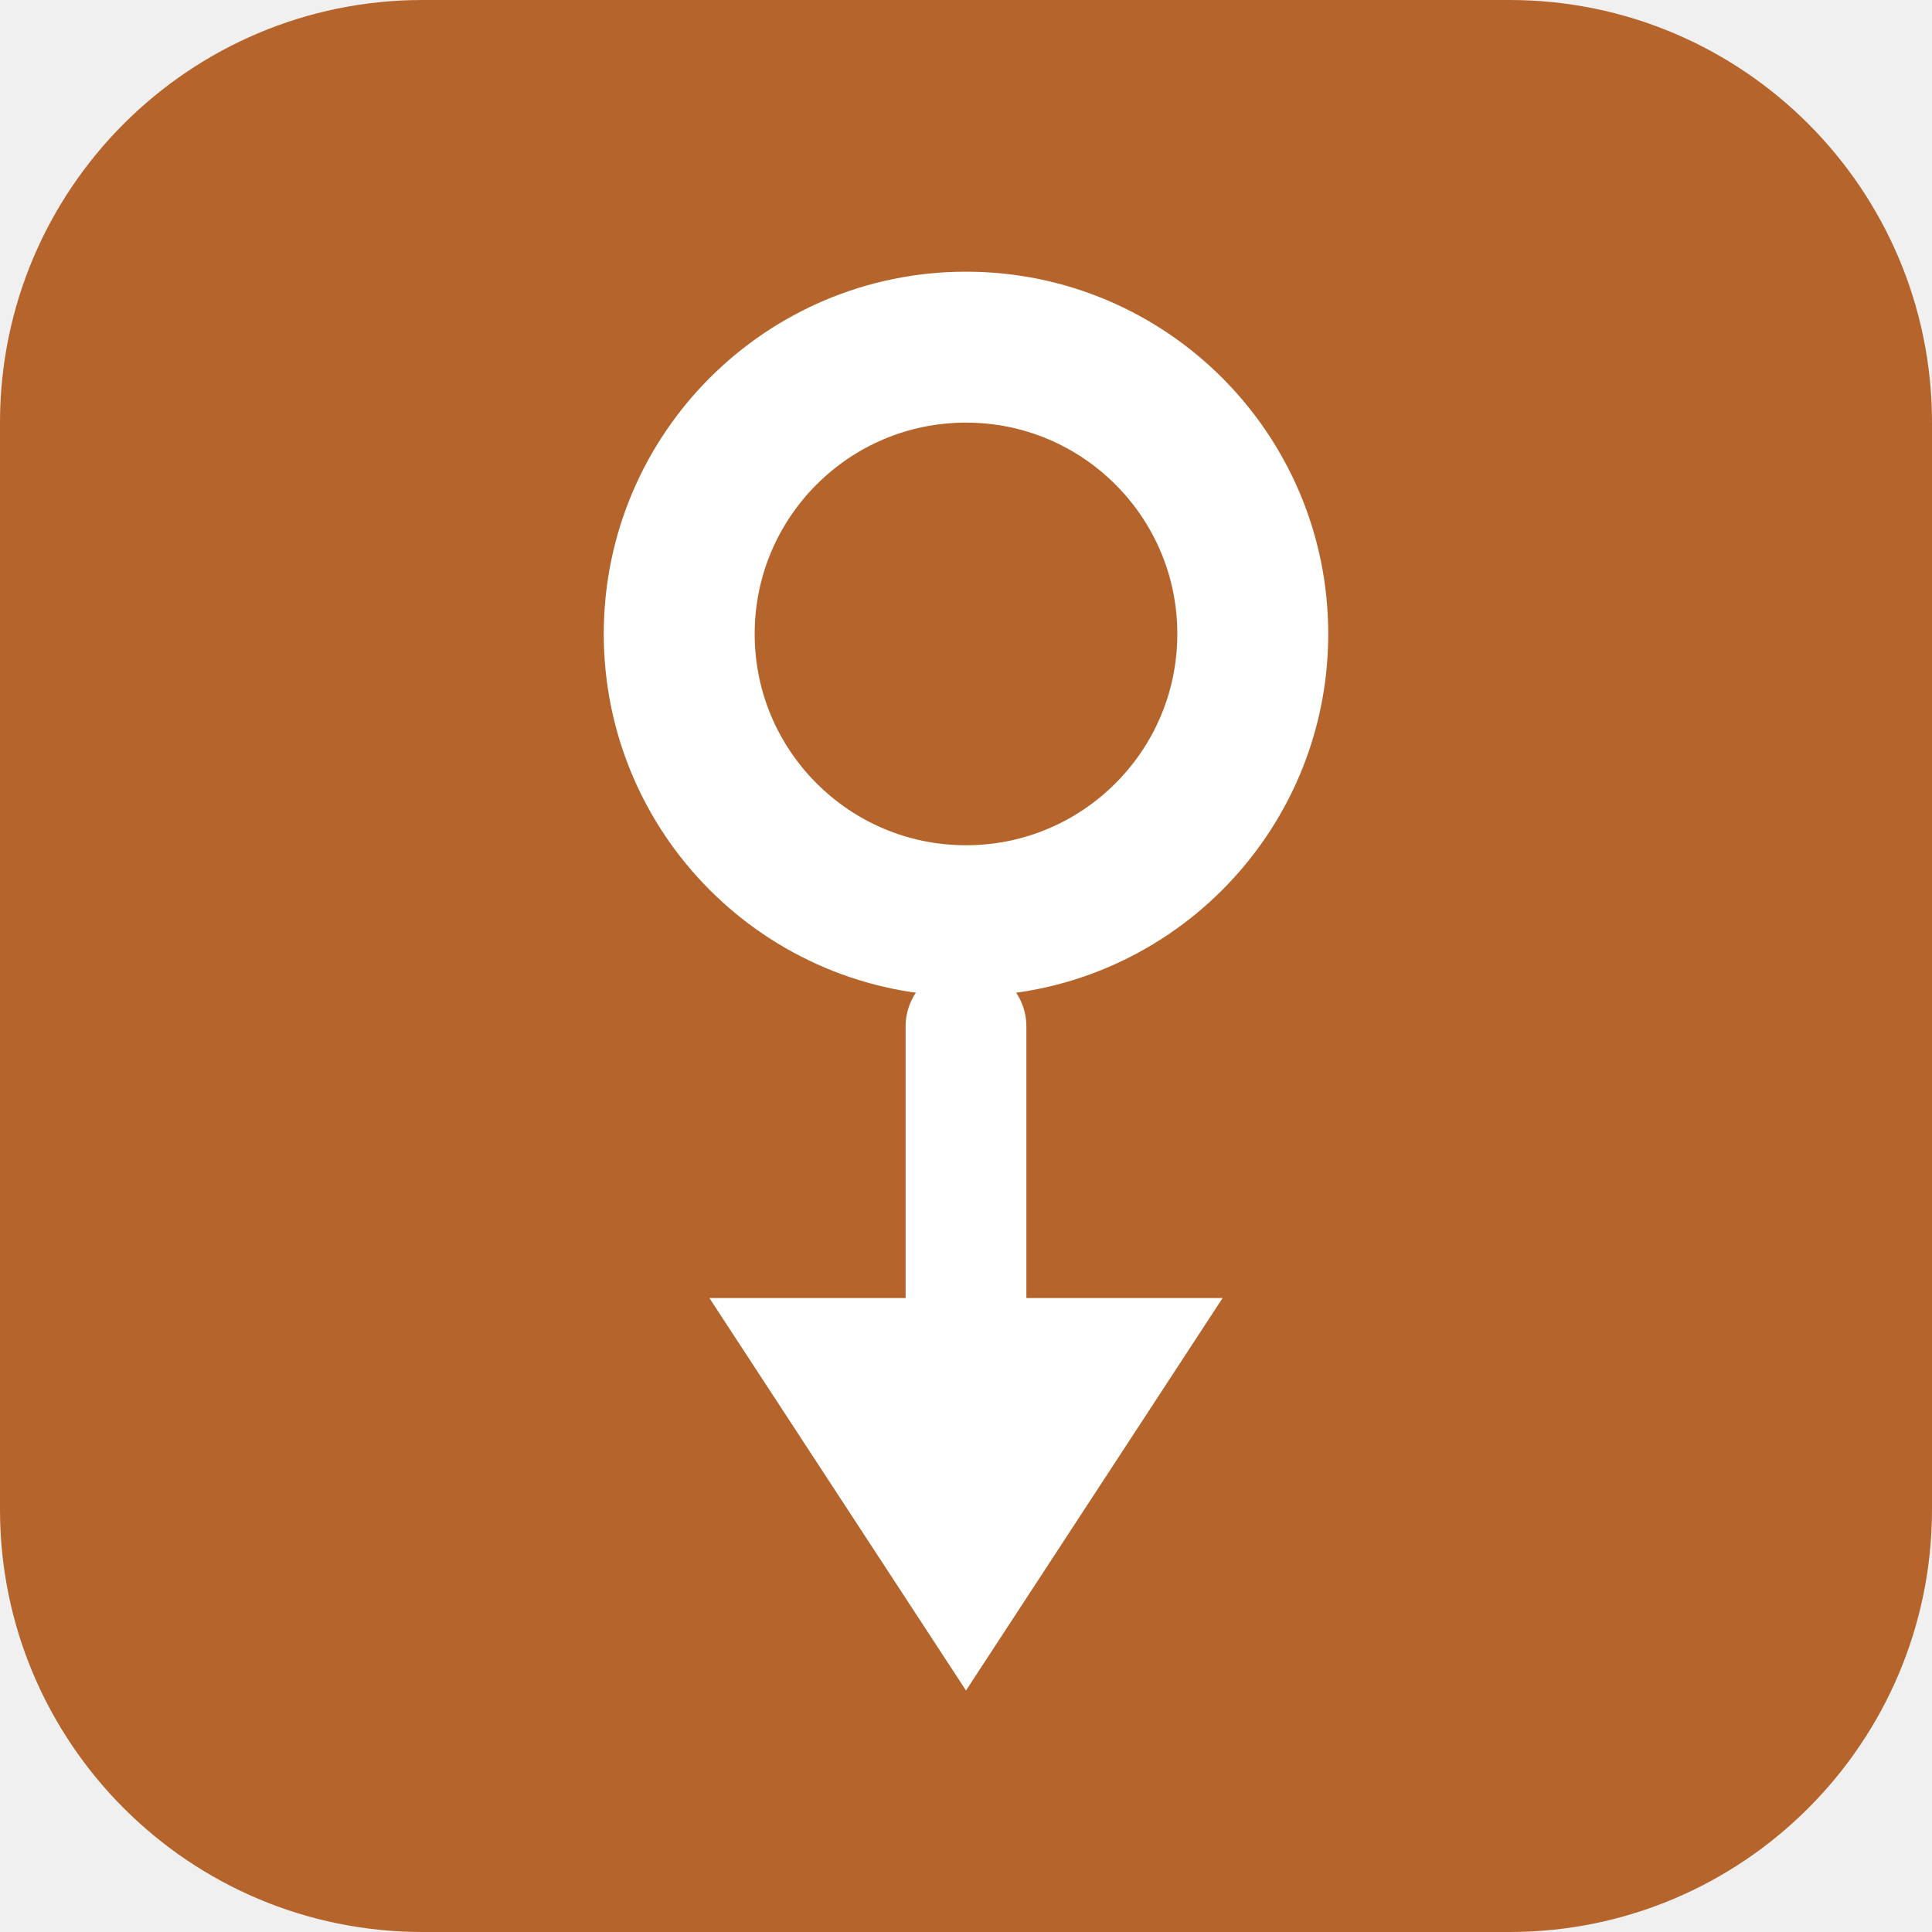
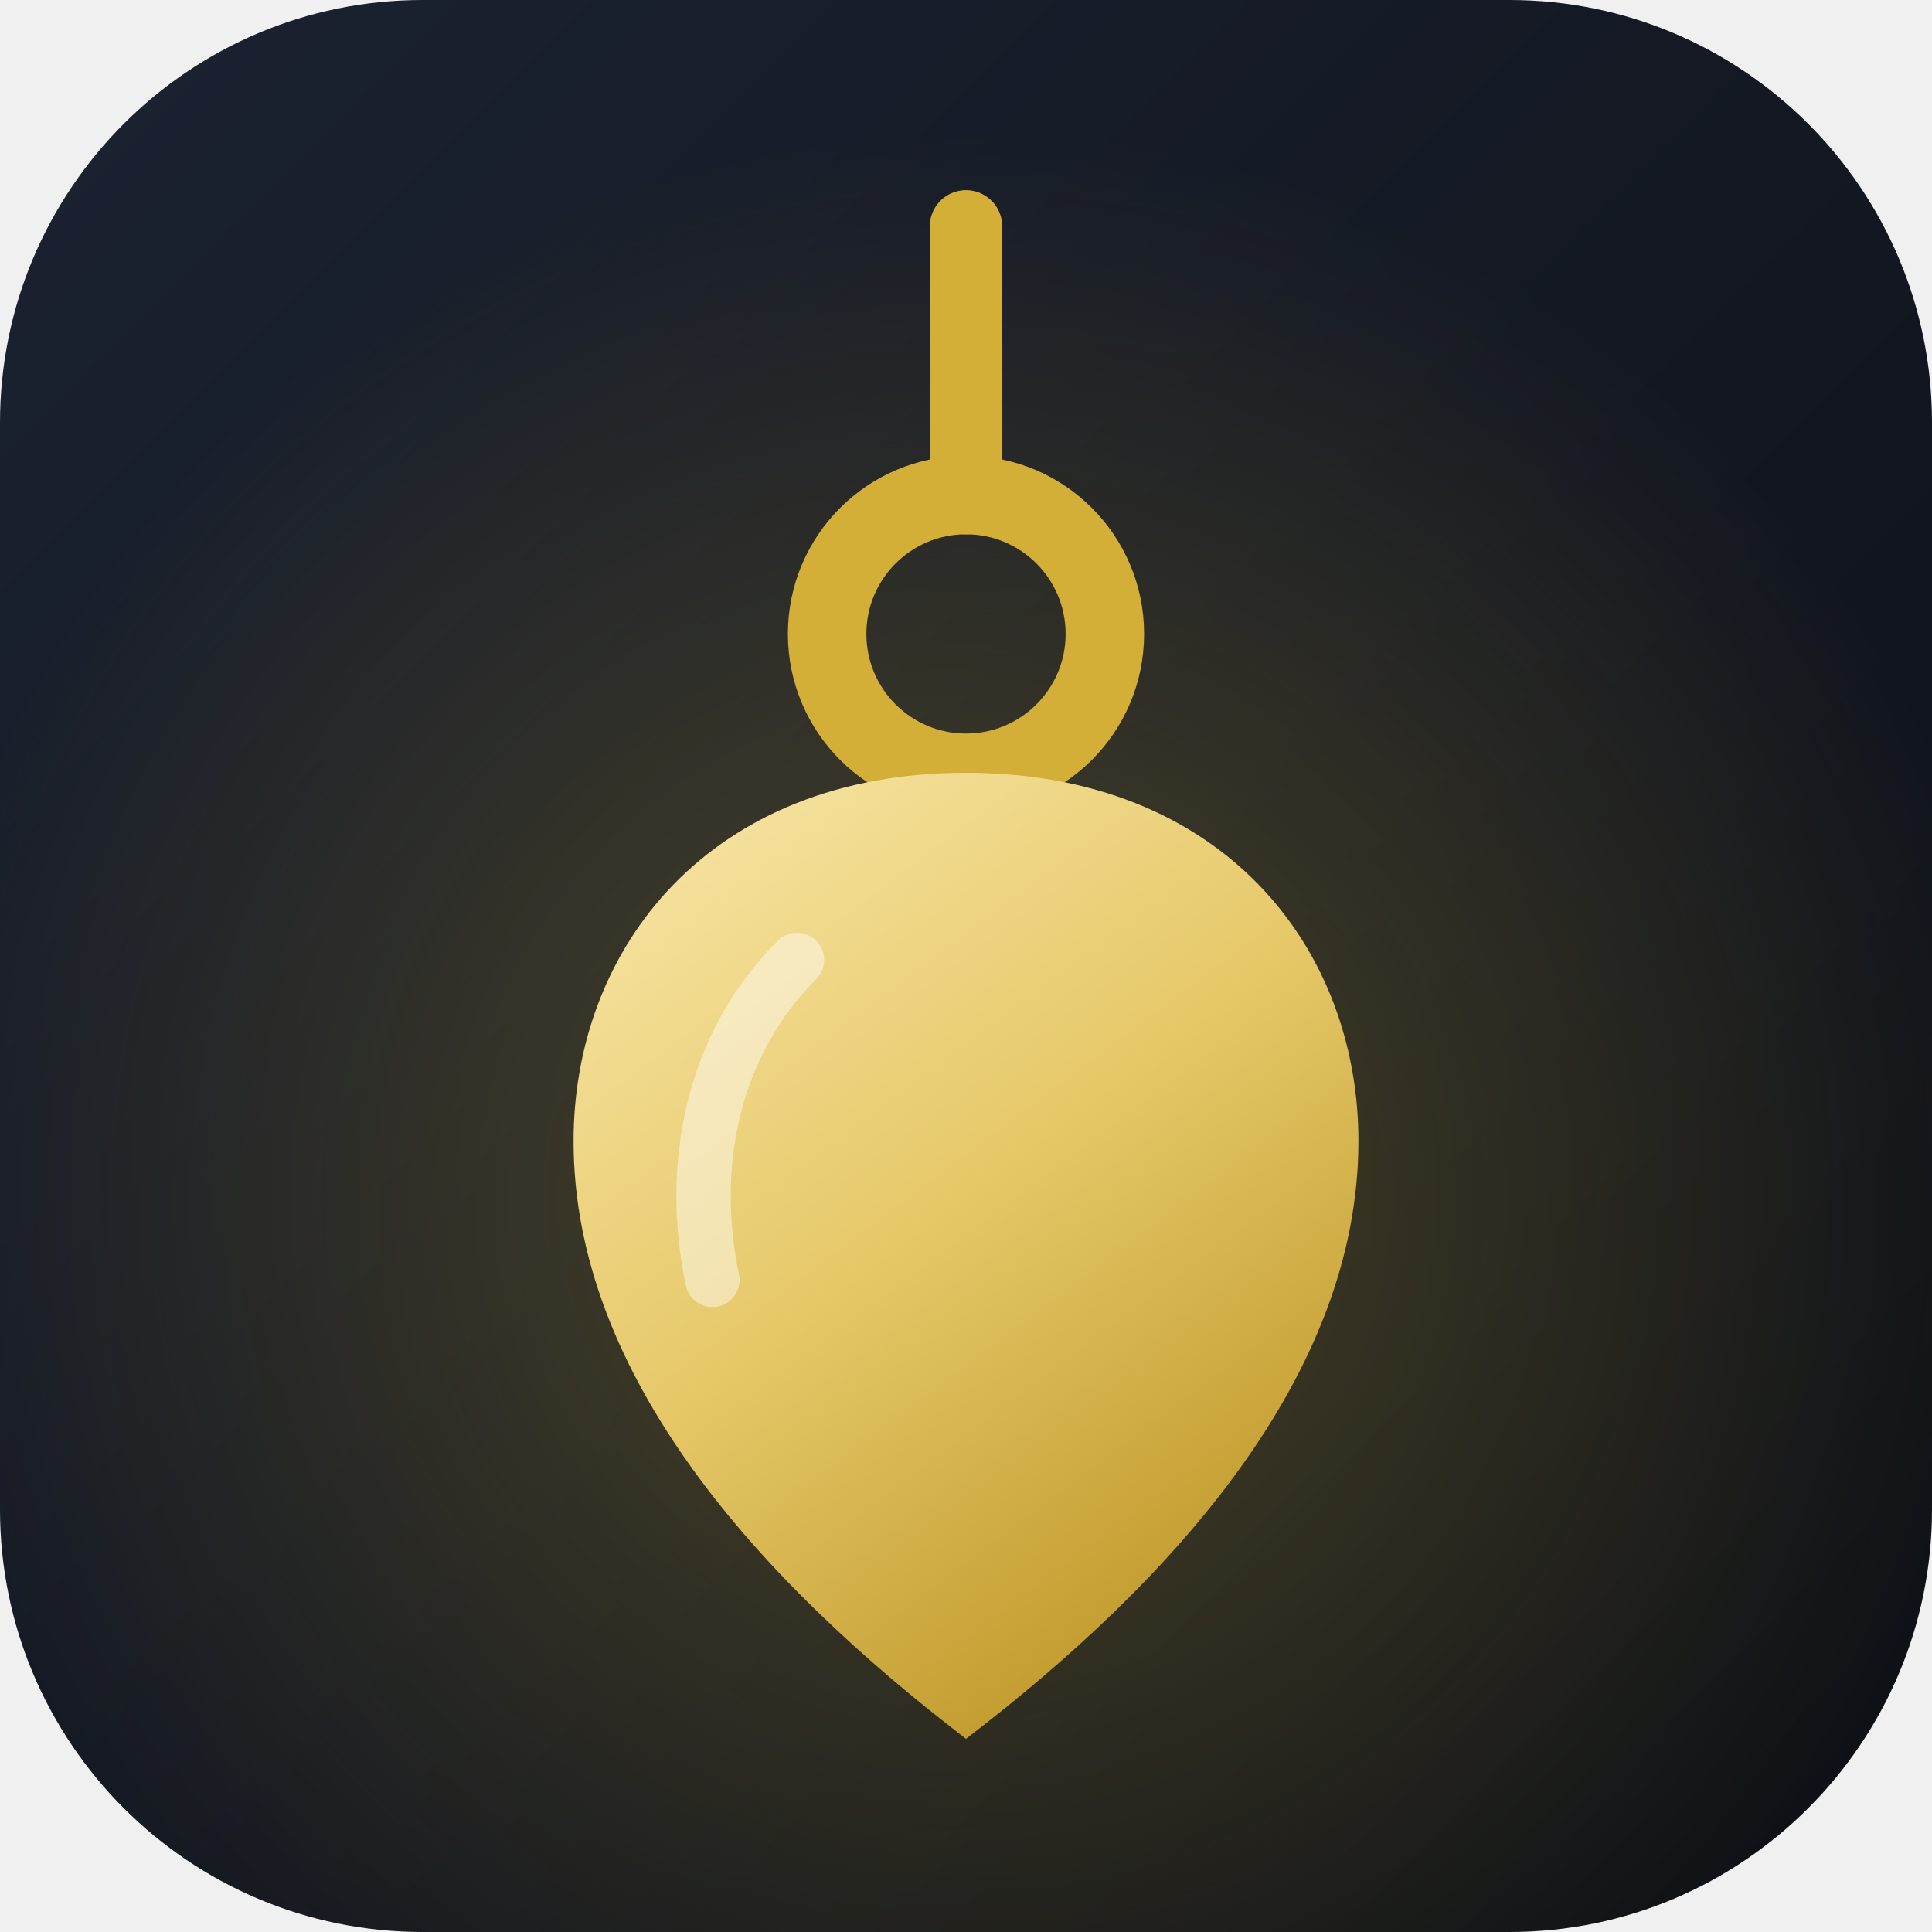
- <svg xmlns="http://www.w3.org/2000/svg" viewBox="0 0 64 64">
-   <rect width="64" height="64" rx="14" fill="#B5642B" />
-   <circle cx="32" cy="21" r="9.5" fill="none" stroke="#FFFFFF" stroke-width="5" />
-   <rect x="30" y="32" width="4" height="13" rx="2" fill="#FFFFFF" />
-   <path d="M23.5 43 L40.5 43 L32 56 Z" fill="#FFFFFF" />
+ <svg xmlns="http://www.w3.org/2000/svg" viewBox="0 0 64 64" width="64" height="64" role="img" aria-label="Prumo">
+   <defs>
+     <linearGradient id="bg" x1="0" y1="0" x2="1" y2="1">
+       <stop offset="0" stop-color="#1B2231" />
+       <stop offset="1" stop-color="#0B0E14" />
+     </linearGradient>
+     <radialGradient id="glow" cx="0.5" cy="0.62" r="0.55">
+       <stop offset="0" stop-color="#D4AF37" stop-opacity="0.30" />
+       <stop offset="1" stop-color="#D4AF37" stop-opacity="0" />
+     </radialGradient>
+     <linearGradient id="gold" x1="0.2" y1="0" x2="0.8" y2="1">
+       <stop offset="0" stop-color="#F6E3A1" />
+       <stop offset="0.45" stop-color="#E6C868" />
+       <stop offset="1" stop-color="#B8901F" />
+     </linearGradient>
+   </defs>
+   <rect width="64" height="64" rx="14" fill="url(#bg)" />
+   <rect width="64" height="64" rx="14" fill="url(#glow)" />
+   <path d="M32 7.5 V 16.5" stroke="#D4AF37" stroke-width="2.4" stroke-linecap="round" />
+   <circle cx="32" cy="21" r="4.6" fill="none" stroke="#D4AF37" stroke-width="2.6" />
+   <path d="M32 25.6 C40.5 25.6 45 31.4 45 37.8 C45 45.6 38.8 52.4 32 57.6 C25.2 52.4 19 45.6 19 37.8 C19 31.4 23.5 25.6 32 25.6 Z" fill="url(#gold)" />
+   <path d="M26.4 31.8 C23.6 34.6 22.8 38.6 23.6 42.4" stroke="#FFFFFF" stroke-opacity="0.45" stroke-width="1.8" stroke-linecap="round" fill="none" />
</svg>
